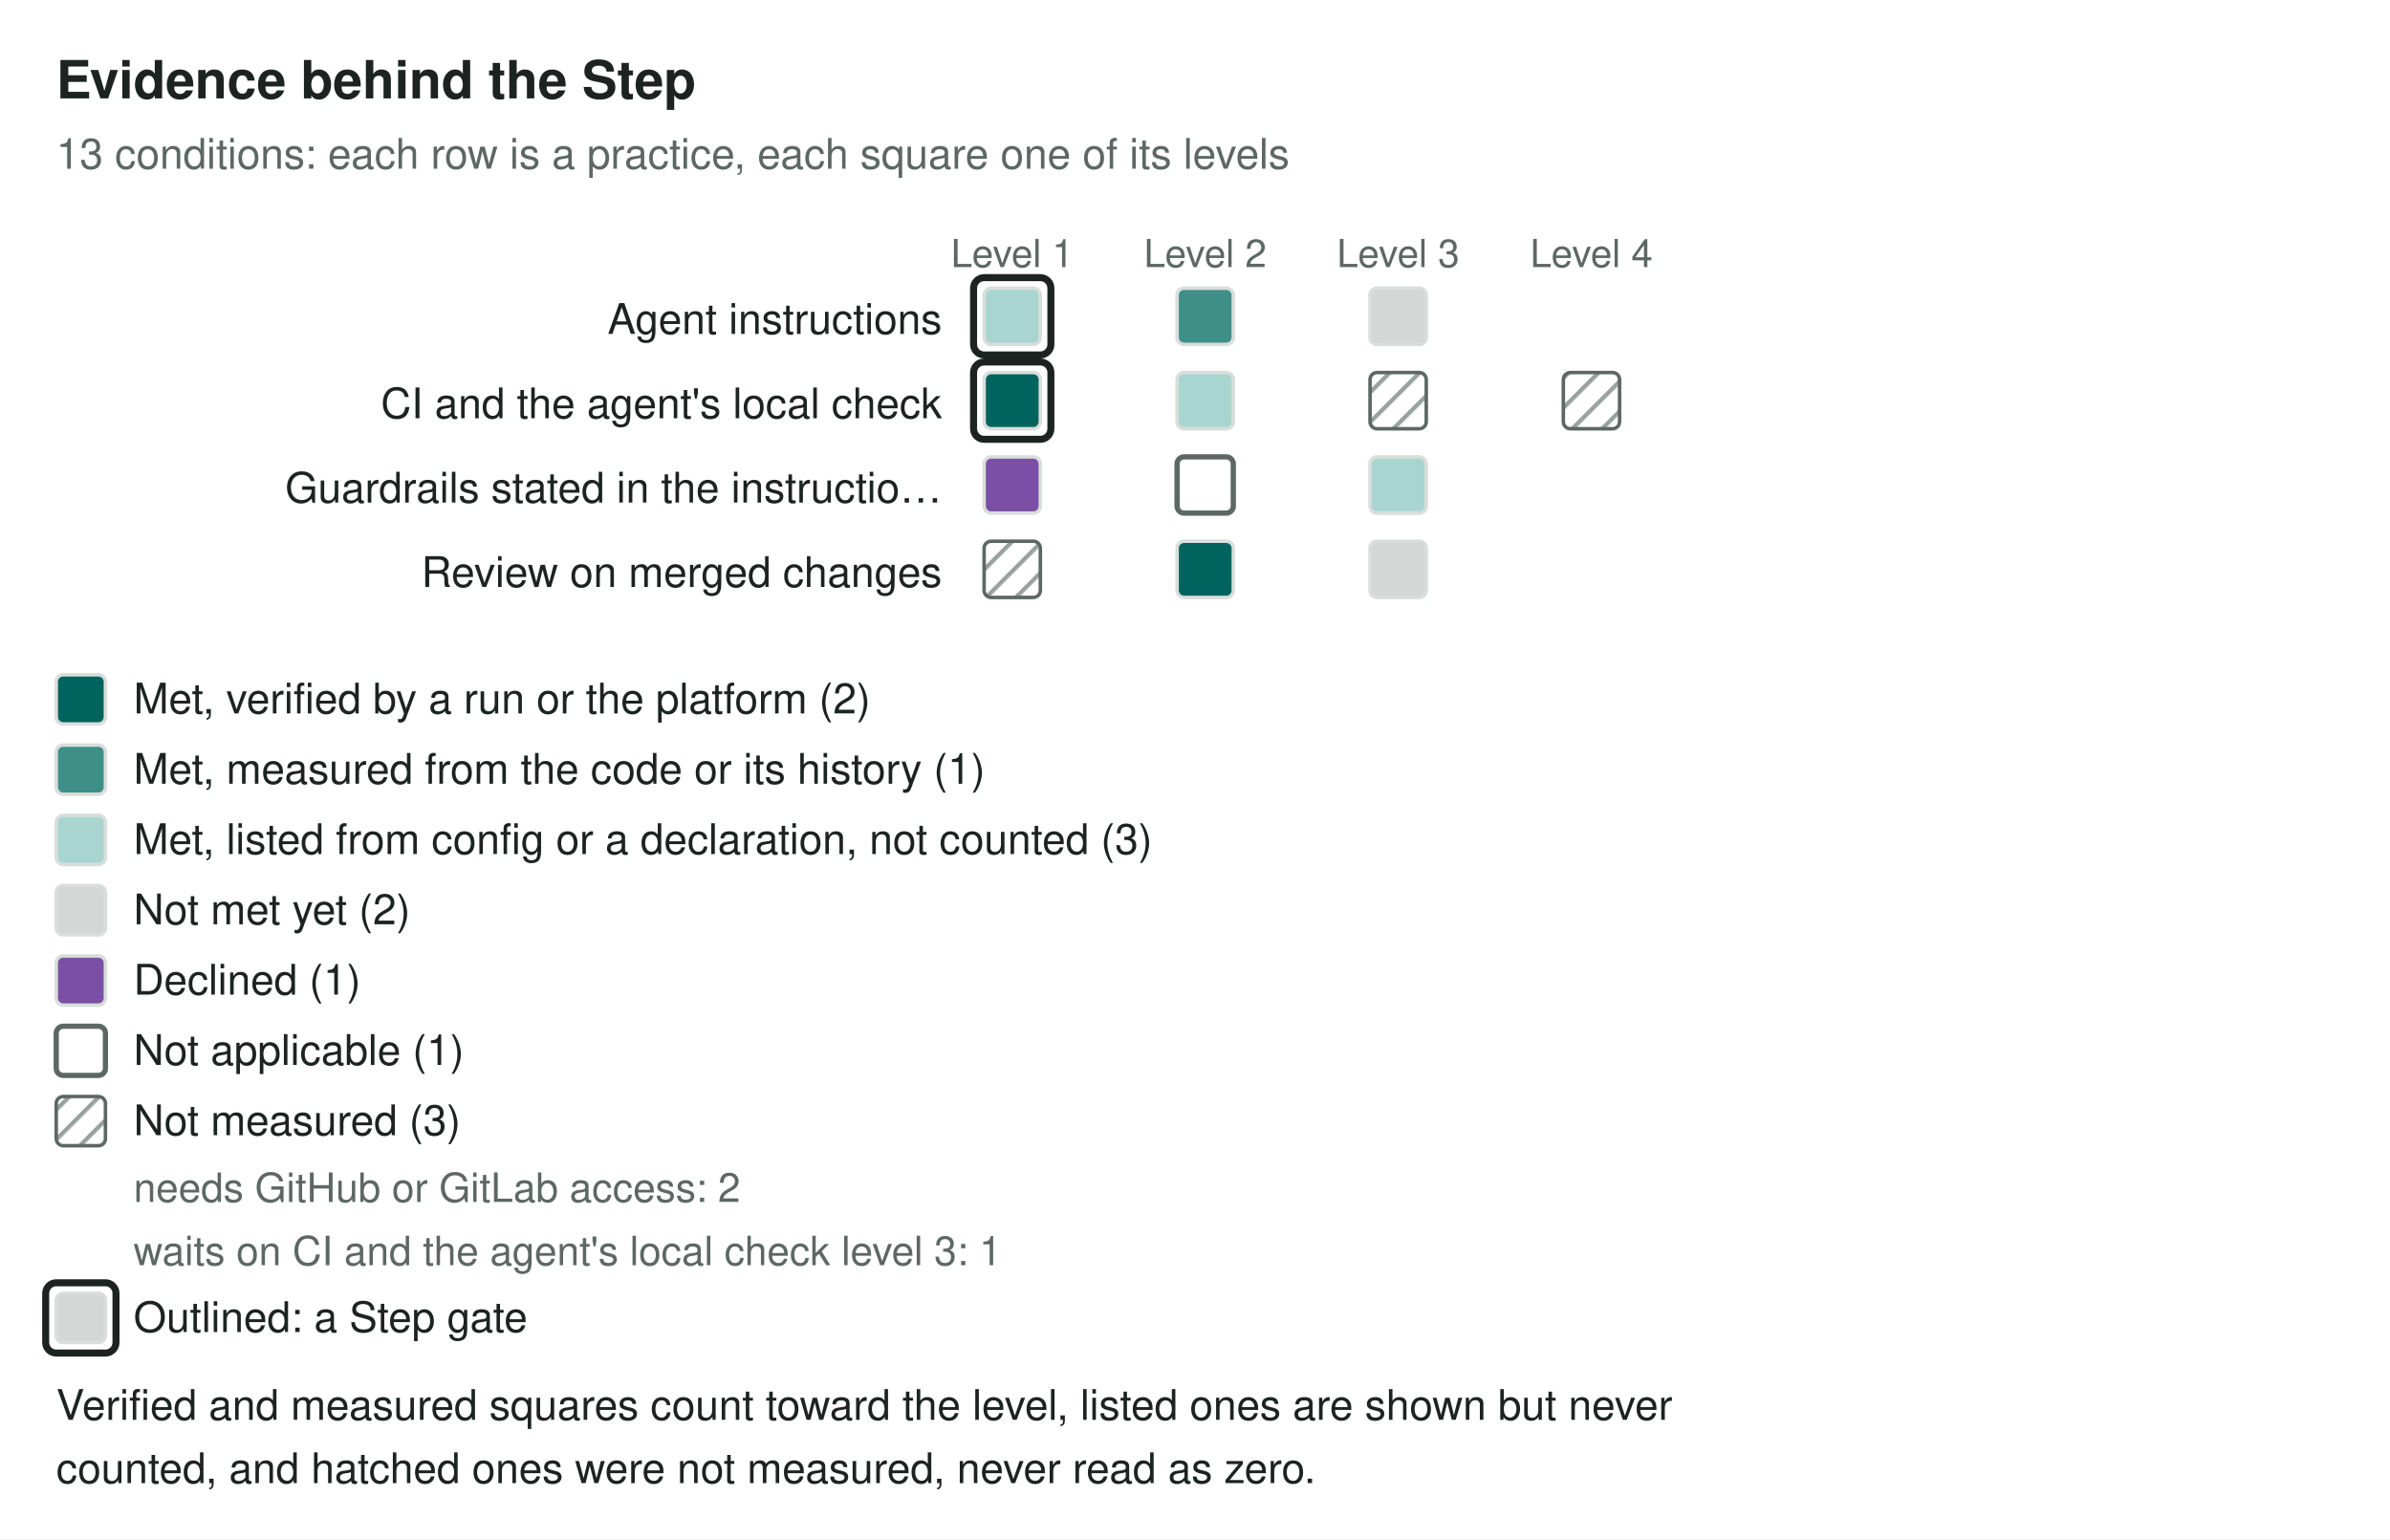
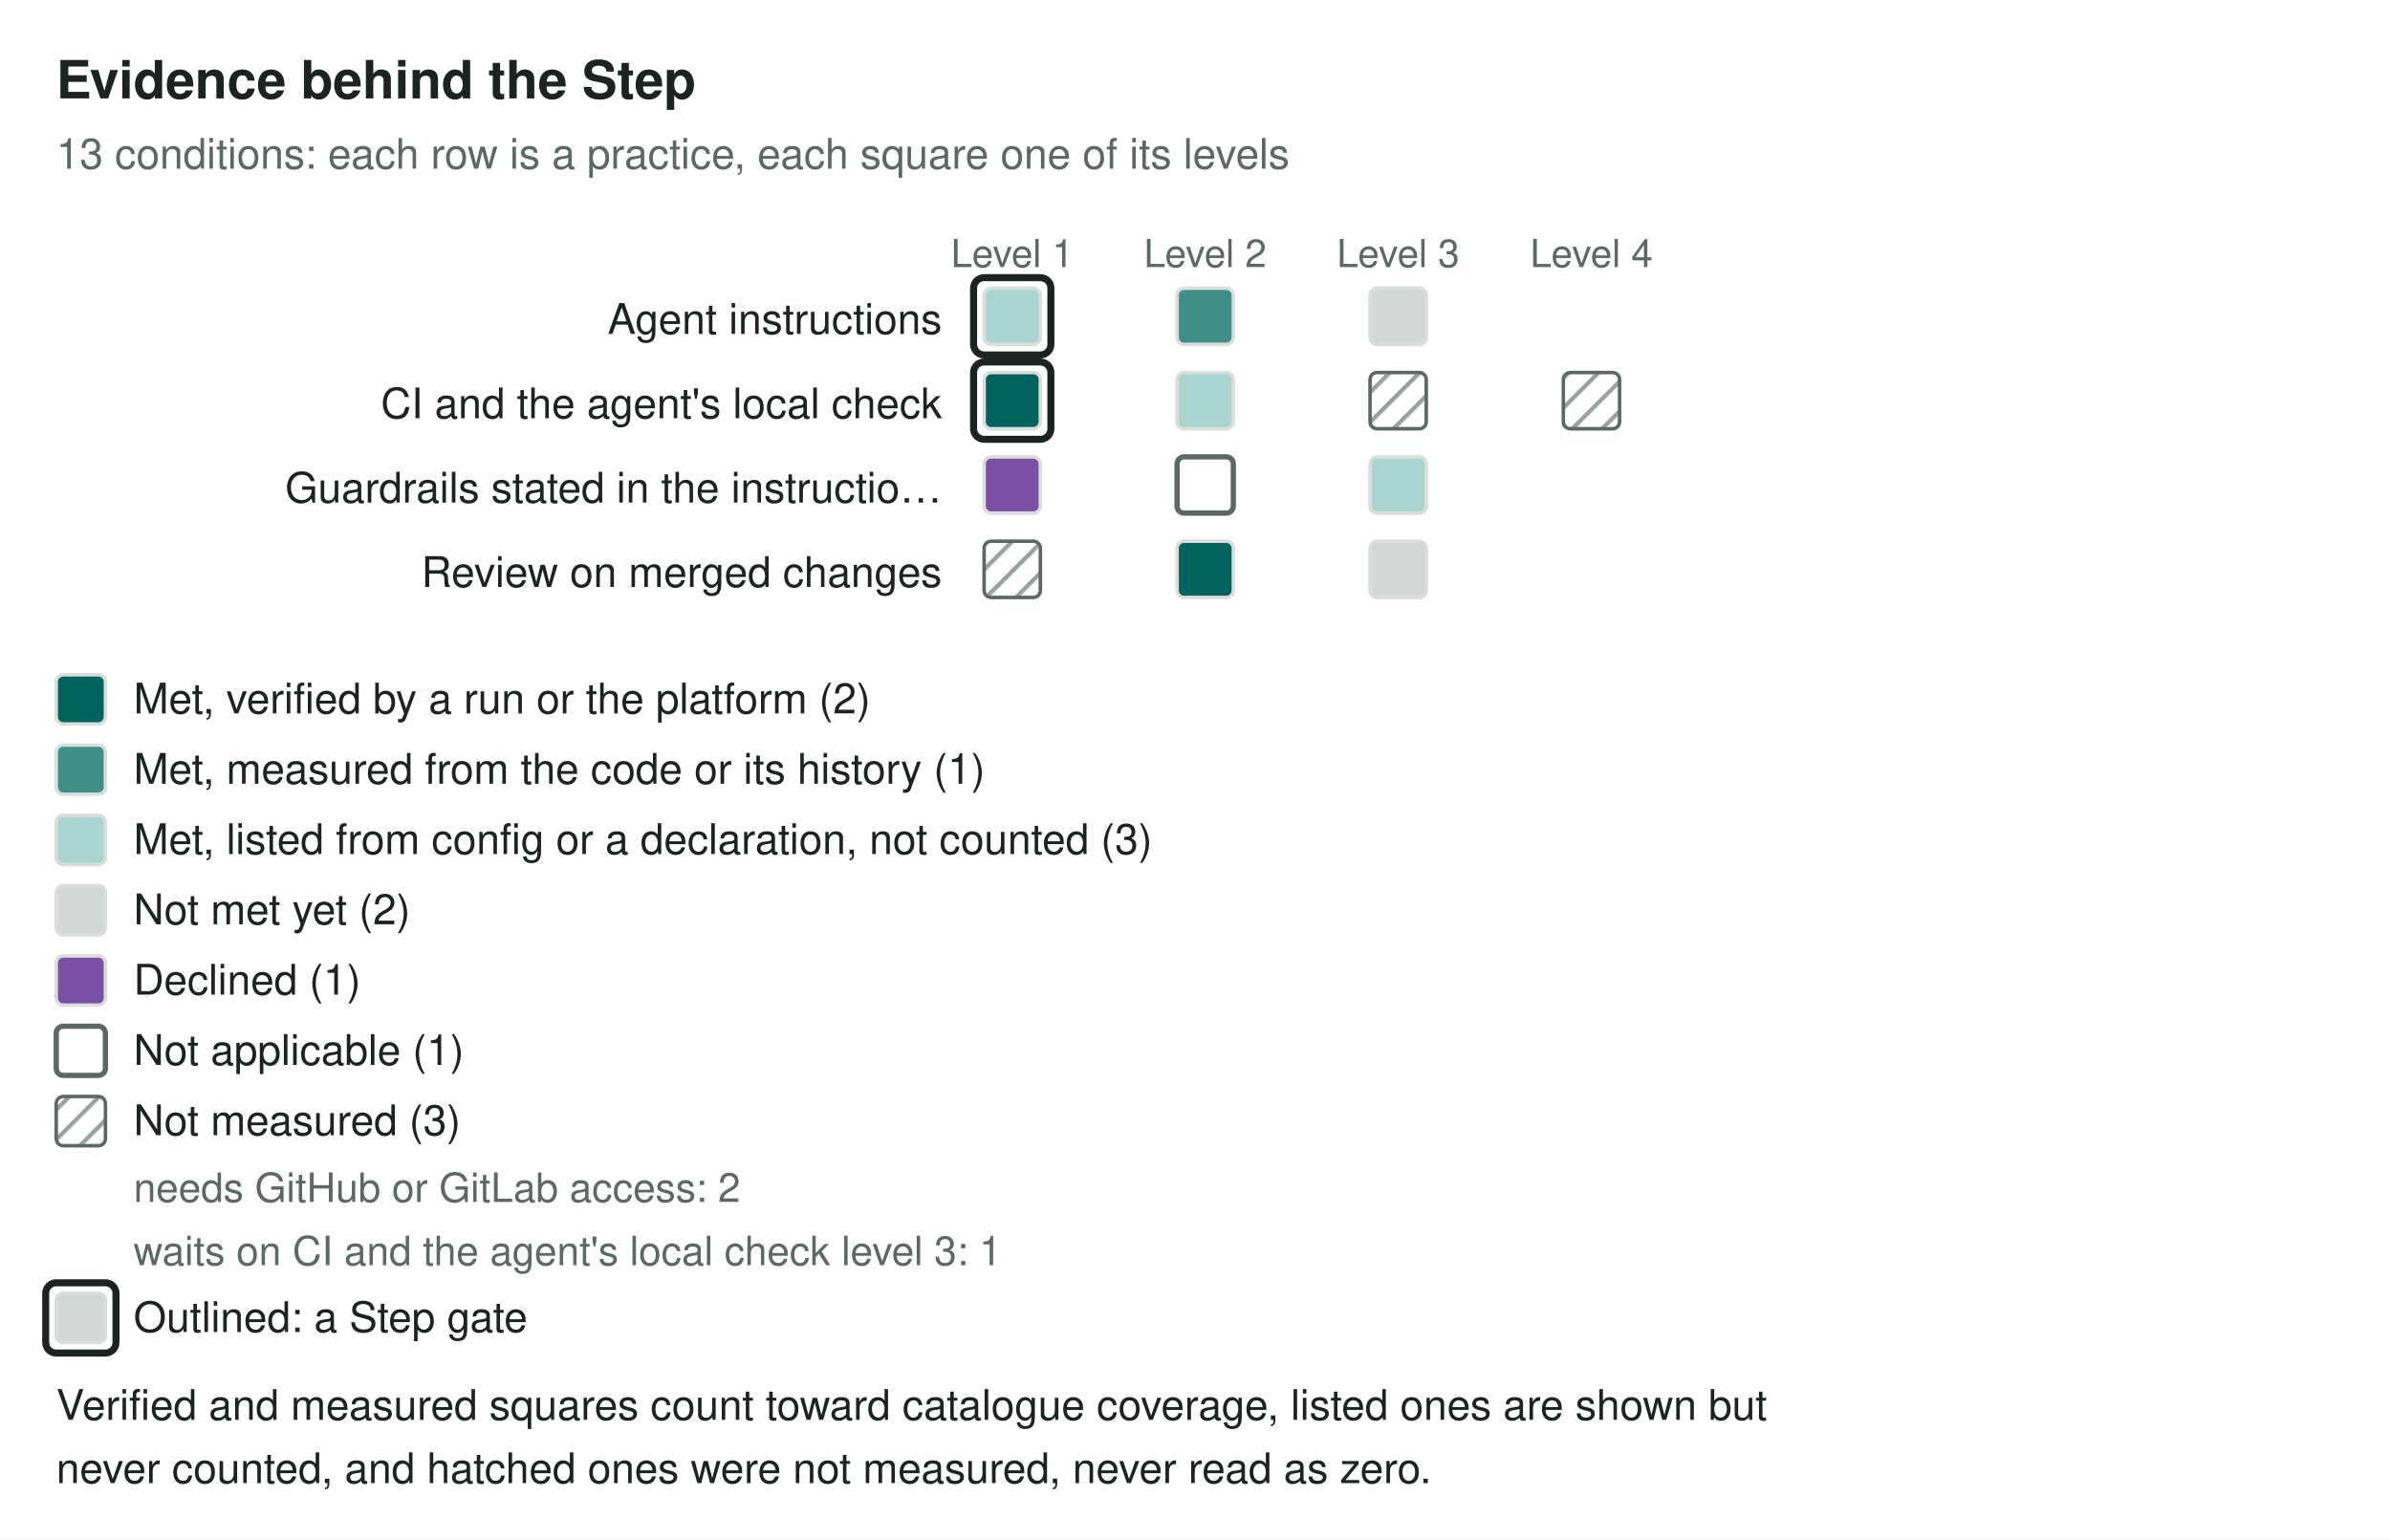
<svg xmlns="http://www.w3.org/2000/svg" viewBox="0 0 680 438" width="680" height="438" role="img">
  <style>text { font-family: -apple-system, BlinkMacSystemFont, "Segoe UI", Helvetica, Arial, sans-serif; }.t-bg,.f-bg{fill:#ffffff}.s-bg{stroke:#ffffff}.t-fg,.f-fg{fill:#1d2321}.s-fg{stroke:#1d2321}.t-muted,.f-muted{fill:#5d6763}.s-muted{stroke:#5d6763}.t-rule,.f-rule{fill:#d9dedb}.s-rule{stroke:#d9dedb}.t-accent,.f-accent{fill:#1f6f6b}.s-accent{stroke:#1f6f6b}.t-bad,.f-bad{fill:#b33a2e}.s-bad{stroke:#b33a2e}.t-warn,.f-warn{fill:#b7791f}.s-warn{stroke:#b7791f}.t-unk,.f-unk{fill:#9aa39f}.s-unk{stroke:#9aa39f}.t-ev-verified,.f-ev-verified{fill:#00635d}.s-ev-verified{stroke:#00635d}.t-ev-measured,.f-ev-measured{fill:#3f8f89}.s-ev-measured{stroke:#3f8f89}.t-ev-listed,.f-ev-listed{fill:#a8d5cf}.s-ev-listed{stroke:#a8d5cf}.t-ev-unmet,.f-ev-unmet{fill:#d3d8d6}.s-ev-unmet{stroke:#d3d8d6}.t-ev-declined,.f-ev-declined{fill:#7b4fa6}.s-ev-declined{stroke:#7b4fa6}@media (prefers-color-scheme: dark){.t-bg,.f-bg{fill:#1a201e}.s-bg{stroke:#1a201e}.t-fg,.f-fg{fill:#e6ebe8}.s-fg{stroke:#e6ebe8}.t-muted,.f-muted{fill:#9aa5a0}.s-muted{stroke:#9aa5a0}.t-rule,.f-rule{fill:#2c3532}.s-rule{stroke:#2c3532}.t-accent,.f-accent{fill:#5fb8b1}.s-accent{stroke:#5fb8b1}.t-bad,.f-bad{fill:#ec7a6c}.s-bad{stroke:#ec7a6c}.t-warn,.f-warn{fill:#e0a84a}.s-warn{stroke:#e0a84a}.t-unk,.f-unk{fill:#5f6a66}.s-unk{stroke:#5f6a66}.t-ev-verified,.f-ev-verified{fill:#4fc1b5}.s-ev-verified{stroke:#4fc1b5}.t-ev-measured,.f-ev-measured{fill:#2e9c94}.s-ev-measured{stroke:#2e9c94}.t-ev-listed,.f-ev-listed{fill:#24524d}.s-ev-listed{stroke:#24524d}.t-ev-unmet,.f-ev-unmet{fill:#4a524f}.s-ev-unmet{stroke:#4a524f}.t-ev-declined,.f-ev-declined{fill:#b892dd}.s-ev-declined{stroke:#b892dd}}</style>
  <defs>
    <pattern id="fleet-hatch" width="6" height="6" patternUnits="userSpaceOnUse" patternTransform="rotate(45)">
      <rect width="6" height="6" class="f-bg" />
      <line x1="0" y1="0" x2="0" y2="6" class="s-unk" stroke-width="2.4" />
    </pattern>
  </defs>
  <rect x="0" y="0" width="680" height="438" class="f-bg" />
  <text x="16.0" y="28.0" font-size="15" text-anchor="start" class="t-fg" font-weight="600">Evidence behind the Step</text>
  <text x="16.0" y="48.0" font-size="12" text-anchor="start" class="t-muted">13 conditions: each row is a practice, each square one of its levels</text>
  <text x="288.0" y="76.0" font-size="11" text-anchor="middle" class="t-muted">Level 1</text>
  <text x="342.9" y="76.0" font-size="11" text-anchor="middle" class="t-muted">Level 2</text>
  <text x="397.8" y="76.0" font-size="11" text-anchor="middle" class="t-muted">Level 3</text>
  <text x="452.8" y="76.0" font-size="11" text-anchor="middle" class="t-muted">Level 4</text>
  <text x="268.0" y="95.0" font-size="12" text-anchor="end" class="t-fg">Agent instructions</text>
  <rect x="280.0" y="82.0" width="16.0" height="16.0" rx="2" class="f-ev-listed s-rule" stroke-width="1" data-category="listed" />
  <rect x="277.0" y="79.0" width="22.0" height="22.0" rx="3" fill="none" class="s-fg" stroke-width="2" data-gate="layer-0-instructions.1" />
  <rect x="334.9" y="82.0" width="16.0" height="16.0" rx="2" class="f-ev-measured s-rule" stroke-width="1" data-category="measured" />
  <rect x="389.8" y="82.0" width="16.0" height="16.0" rx="2" class="f-ev-unmet s-rule" stroke-width="1" data-category="unmet" />
  <text x="268.0" y="119.0" font-size="12" text-anchor="end" class="t-fg">CI and the agent's local check</text>
  <rect x="280.0" y="106.0" width="16.0" height="16.0" rx="2" class="f-ev-verified s-rule" stroke-width="1" data-category="verified" />
  <rect x="277.0" y="103.0" width="22.0" height="22.0" rx="3" fill="none" class="s-fg" stroke-width="2" data-gate="layer-5-ci.1" />
  <rect x="334.9" y="106.0" width="16.0" height="16.0" rx="2" class="f-ev-listed s-rule" stroke-width="1" data-category="listed" />
  <rect x="389.8" y="106.0" width="16.0" height="16.0" rx="2" fill="url(#fleet-hatch)" class="s-muted" stroke-width="1" data-category="not_measured" />
  <rect x="444.8" y="106.0" width="16.0" height="16.0" rx="2" fill="url(#fleet-hatch)" class="s-muted" stroke-width="1" data-category="not_measured" />
  <text x="268.0" y="143.0" font-size="12" text-anchor="end" class="t-fg">Guardrails stated in the instructio…</text>
  <rect x="280.0" y="130.0" width="16.0" height="16.0" rx="2" class="f-ev-declined s-rule" stroke-width="1" data-category="declined" />
  <rect x="334.9" y="130.0" width="16.0" height="16.0" rx="2" class="f-bg s-muted" stroke-width="1.5" data-category="not_applicable" />
  <rect x="389.8" y="130.0" width="16.0" height="16.0" rx="2" class="f-ev-listed s-rule" stroke-width="1" data-category="listed" />
  <text x="268.0" y="167.0" font-size="12" text-anchor="end" class="t-fg">Review on merged changes</text>
  <rect x="280.0" y="154.0" width="16.0" height="16.0" rx="2" fill="url(#fleet-hatch)" class="s-muted" stroke-width="1" data-category="not_measured" />
  <rect x="334.9" y="154.0" width="16.0" height="16.0" rx="2" class="f-ev-verified s-rule" stroke-width="1" data-category="verified" />
  <rect x="389.8" y="154.0" width="16.0" height="16.0" rx="2" class="f-ev-unmet s-rule" stroke-width="1" data-category="unmet" />
  <rect x="16.0" y="192.0" width="14.0" height="14.0" rx="2" class="f-ev-verified s-rule" stroke-width="1" />
  <text x="38.0" y="203.0" font-size="12" text-anchor="start" class="t-fg">Met, verified by a run or the platform (2)</text>
  <rect x="16.0" y="212.0" width="14.0" height="14.0" rx="2" class="f-ev-measured s-rule" stroke-width="1" />
  <text x="38.0" y="223.0" font-size="12" text-anchor="start" class="t-fg">Met, measured from the code or its history (1)</text>
  <rect x="16.0" y="232.0" width="14.0" height="14.0" rx="2" class="f-ev-listed s-rule" stroke-width="1" />
  <text x="38.0" y="243.0" font-size="12" text-anchor="start" class="t-fg">Met, listed from config or a declaration, not counted (3)</text>
  <rect x="16.0" y="252.0" width="14.0" height="14.0" rx="2" class="f-ev-unmet s-rule" stroke-width="1" />
  <text x="38.0" y="263.0" font-size="12" text-anchor="start" class="t-fg">Not met yet (2)</text>
  <rect x="16.0" y="272.0" width="14.0" height="14.0" rx="2" class="f-ev-declined s-rule" stroke-width="1" />
  <text x="38.0" y="283.0" font-size="12" text-anchor="start" class="t-fg">Declined (1)</text>
  <rect x="16.0" y="292.0" width="14.0" height="14.0" rx="2" class="f-bg s-muted" stroke-width="1.5" />
  <text x="38.0" y="303.0" font-size="12" text-anchor="start" class="t-fg">Not applicable (1)</text>
  <rect x="16.0" y="312.0" width="14.0" height="14.0" rx="2" fill="url(#fleet-hatch)" class="s-muted" stroke-width="1" />
  <text x="38.0" y="323.0" font-size="12" text-anchor="start" class="t-fg">Not measured (3)</text>
  <text x="38.0" y="342.0" font-size="11.5" text-anchor="start" class="t-muted">needs GitHub or GitLab access: 2</text>
  <text x="38.0" y="360.0" font-size="11.5" text-anchor="start" class="t-muted">waits on CI and the agent's local check level 3: 1</text>
  <rect x="16.0" y="368.0" width="14.0" height="14.0" rx="2" class="f-ev-unmet s-rule" stroke-width="1" />
  <rect x="13.0" y="365.0" width="20.0" height="20.0" rx="3" fill="none" class="s-fg" stroke-width="2" />
  <text x="38.0" y="379.0" font-size="12" text-anchor="start" class="t-fg">Outlined: a Step gate</text>
-   <text x="16.0" y="404.0" font-size="12" text-anchor="start" class="t-fg">Verified and measured squares count toward the level, listed ones are shown but never</text>
-   <text x="16.0" y="422.0" font-size="12" text-anchor="start" class="t-fg">counted, and hatched ones were not measured, never read as zero.</text>
+   <text x="16.0" y="404.0" font-size="12" text-anchor="start" class="t-fg">Verified and measured squares count toward catalogue coverage, listed ones are shown but</text>
+   <text x="16.0" y="422.0" font-size="12" text-anchor="start" class="t-fg">never counted, and hatched ones were not measured, never read as zero.</text>
</svg>
